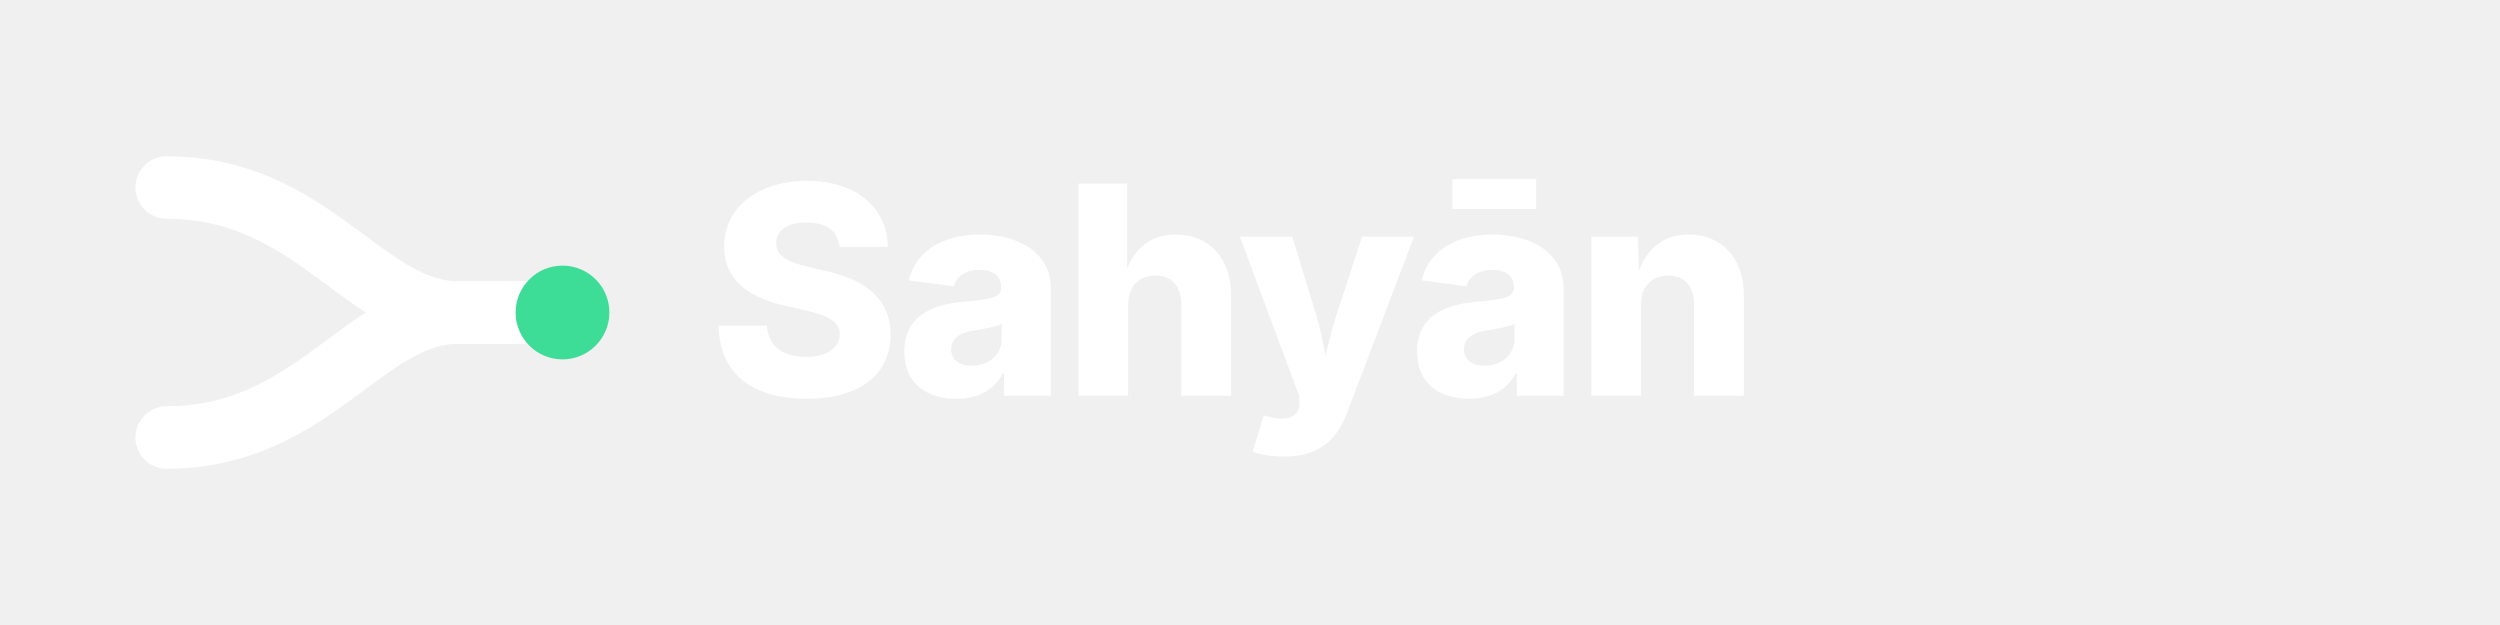
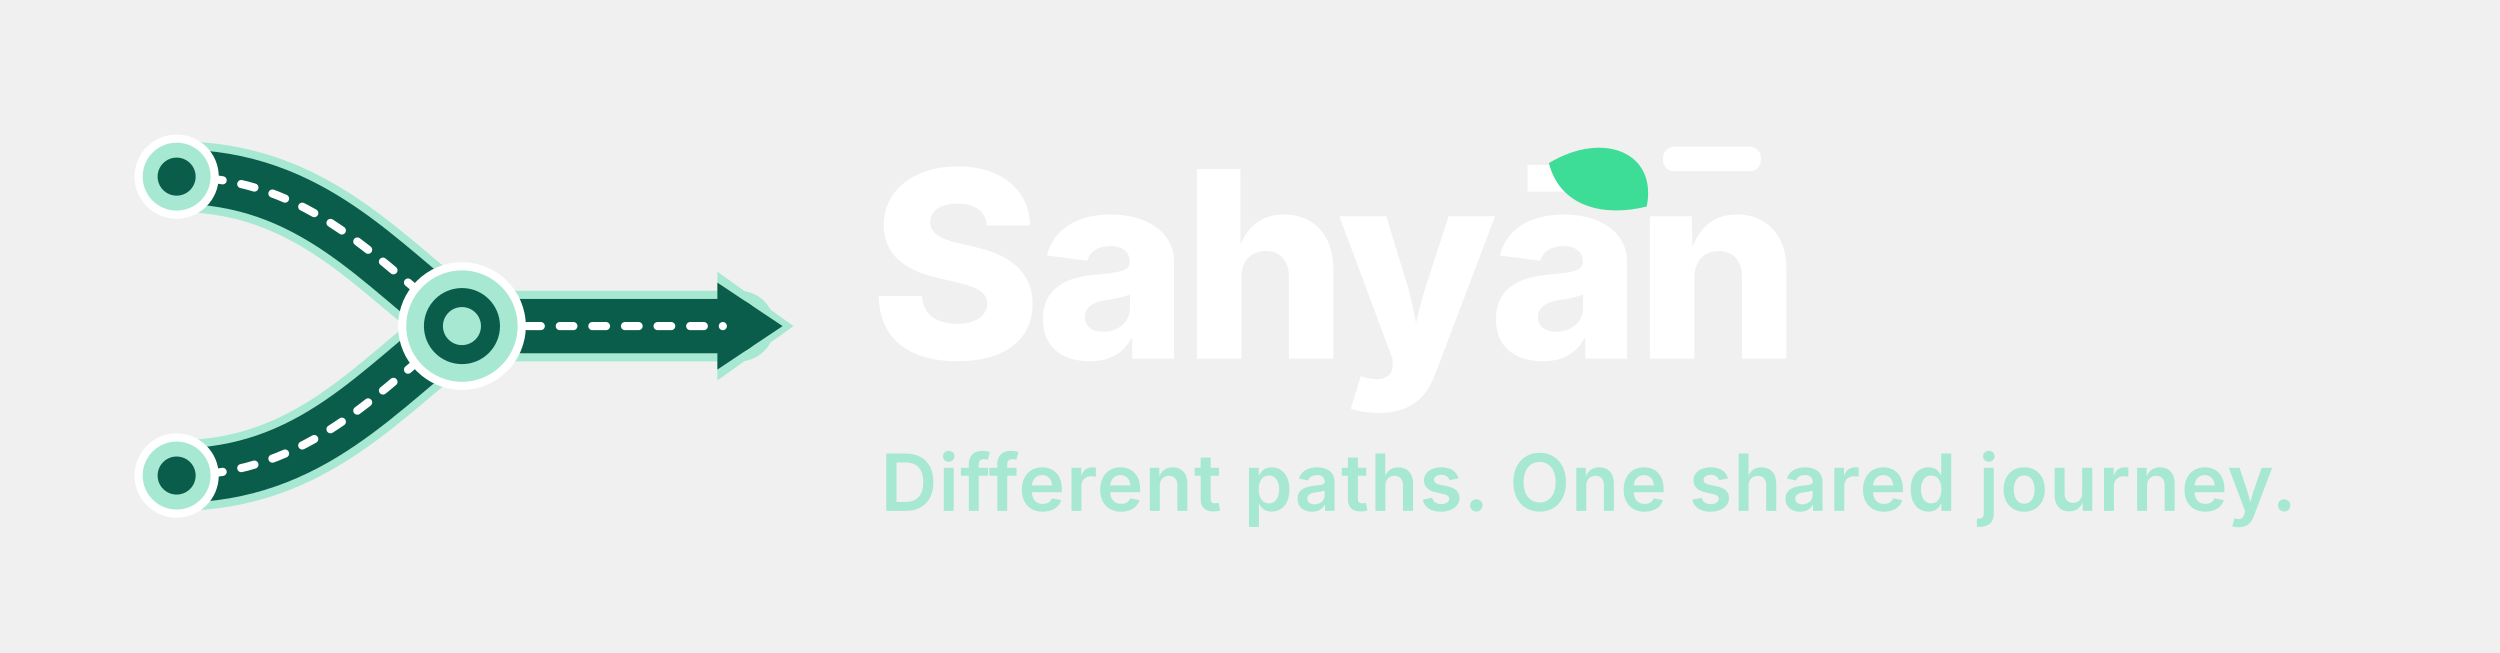
- <svg xmlns="http://www.w3.org/2000/svg" viewBox="0 0 240 60" fill="none">
-   <g transform="translate(4, 0)">
-     <path d="M 12 18 C 26 18 31 30 40 30 L 48 30" stroke="#FFFFFF" stroke-width="6" stroke-linecap="round" stroke-linejoin="round" />
-     <path d="M 12 42 C 26 42 31 30 40 30 L 48 30" stroke="#FFFFFF" stroke-width="6" stroke-linecap="round" stroke-linejoin="round" />
-     <circle cx="50" cy="30" r="4.5" fill="#3DDC97" />
+ <svg xmlns="http://www.w3.org/2000/svg" viewBox="0 0 460 120" fill="none">
+   <g transform="translate(10, 10) scale(0.5)">
+     <path d="M 45 45 C 95 45, 120 78, 150 100" stroke="#A7E8D2" stroke-width="26" stroke-linecap="round" />
+     <path d="M 45 155 C 95 155, 120 122, 150 100" stroke="#A7E8D2" stroke-width="26" stroke-linecap="round" />
+     <path d="M 150 100 L 252 100" stroke="#A7E8D2" stroke-width="26" stroke-linecap="round" />
+     <path d="M 244 80 L 272 100 L 244 120 Z" fill="#A7E8D2" />
+     <path d="M 45 45 C 95 45, 120 78, 150 100" stroke="#0B5D4B" stroke-width="20" stroke-linecap="round" />
+     <path d="M 45 155 C 95 155, 120 122, 150 100" stroke="#0B5D4B" stroke-width="20" stroke-linecap="round" />
+     <path d="M 150 100 L 250 100" stroke="#0B5D4B" stroke-width="20" stroke-linecap="round" />
+     <path d="M 244 84 L 268 100 L 244 116 Z" fill="#0B5D4B" />
+     <path d="M 45 45 C 95 45, 120 78, 150 100" stroke="#FFFFFF" stroke-width="3" stroke-linecap="round" stroke-dasharray="5 7" />
+     <path d="M 45 155 C 95 155, 120 122, 150 100" stroke="#FFFFFF" stroke-width="3" stroke-linecap="round" stroke-dasharray="5 7" />
+     <path d="M 150 100 L 246 100" stroke="#FFFFFF" stroke-width="3" stroke-linecap="round" stroke-dasharray="5 7" />
+     <circle cx="45" cy="45" r="14" fill="#A7E8D2" stroke="#FFFFFF" stroke-width="3" />
+     <circle cx="45" cy="45" r="7" fill="#0B5D4B" />
+     <circle cx="45" cy="155" r="14" fill="#A7E8D2" stroke="#FFFFFF" stroke-width="3" />
+     <circle cx="45" cy="155" r="7" fill="#0B5D4B" />
+     <circle cx="150" cy="100" r="22" fill="#A7E8D2" stroke="#FFFFFF" stroke-width="3" />
+     <circle cx="150" cy="100" r="14" fill="#0B5D4B" />
+     <circle cx="150" cy="100" r="7" fill="#A7E8D2" />
  </g>
-   <text x="68" y="38" font-family="'Plus Jakarta Sans', system-ui, -apple-system, sans-serif" font-size="28" font-weight="800" letter-spacing="-0.5" fill="#FFFFFF">Sahyān</text>
+   <text x="160" y="66" font-family="'Plus Jakarta Sans', system-ui, -apple-system, sans-serif" font-size="48" font-weight="800" letter-spacing="-1.2" fill="#FFFFFF">
+     Sahyān
+   </text>
+   <path d="M 285 30 C 295 24, 305 28, 303 38 C 295 40, 287 38, 285 30 Z" fill="#3DDC97" />
+   <rect x="306" y="27" width="18" height="4.5" rx="2" fill="#FFFFFF" />
+   <text x="162" y="94" font-family="'Plus Jakarta Sans', system-ui, -apple-system, sans-serif" font-size="14.5" font-weight="600" letter-spacing="0.2" fill="#A7E8D2">
+     Different paths. One shared journey.
+   </text>
</svg>
